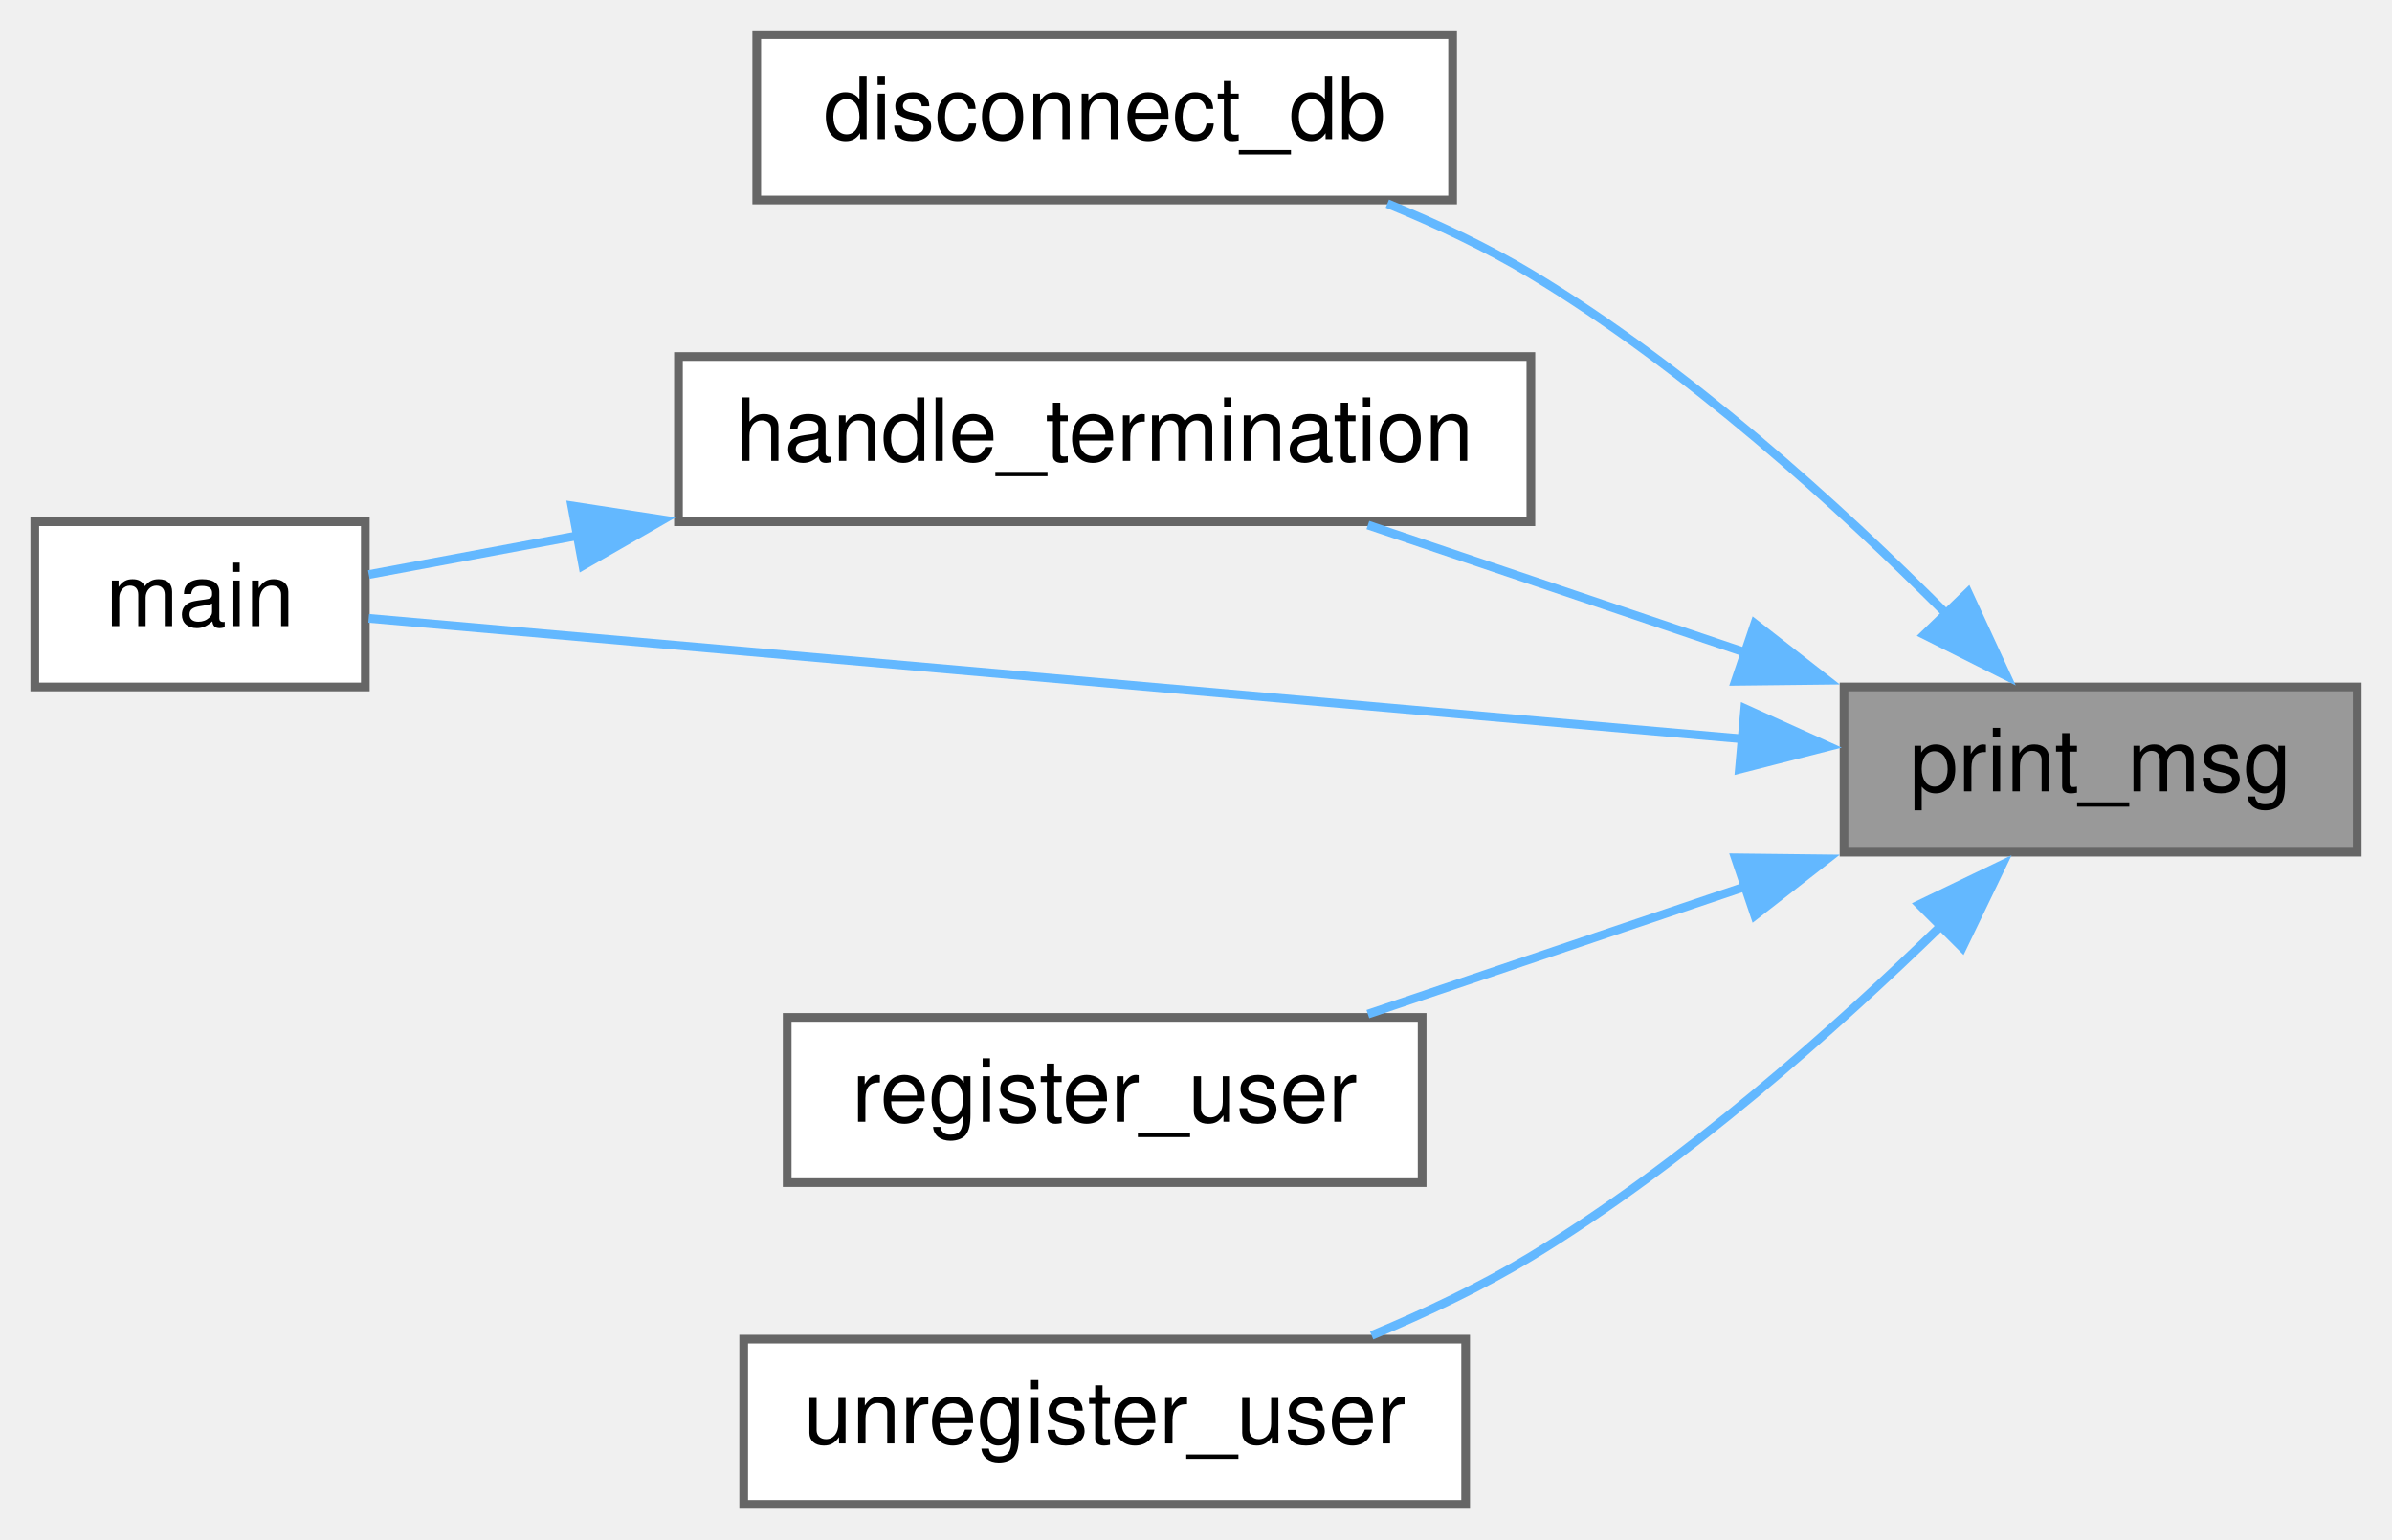
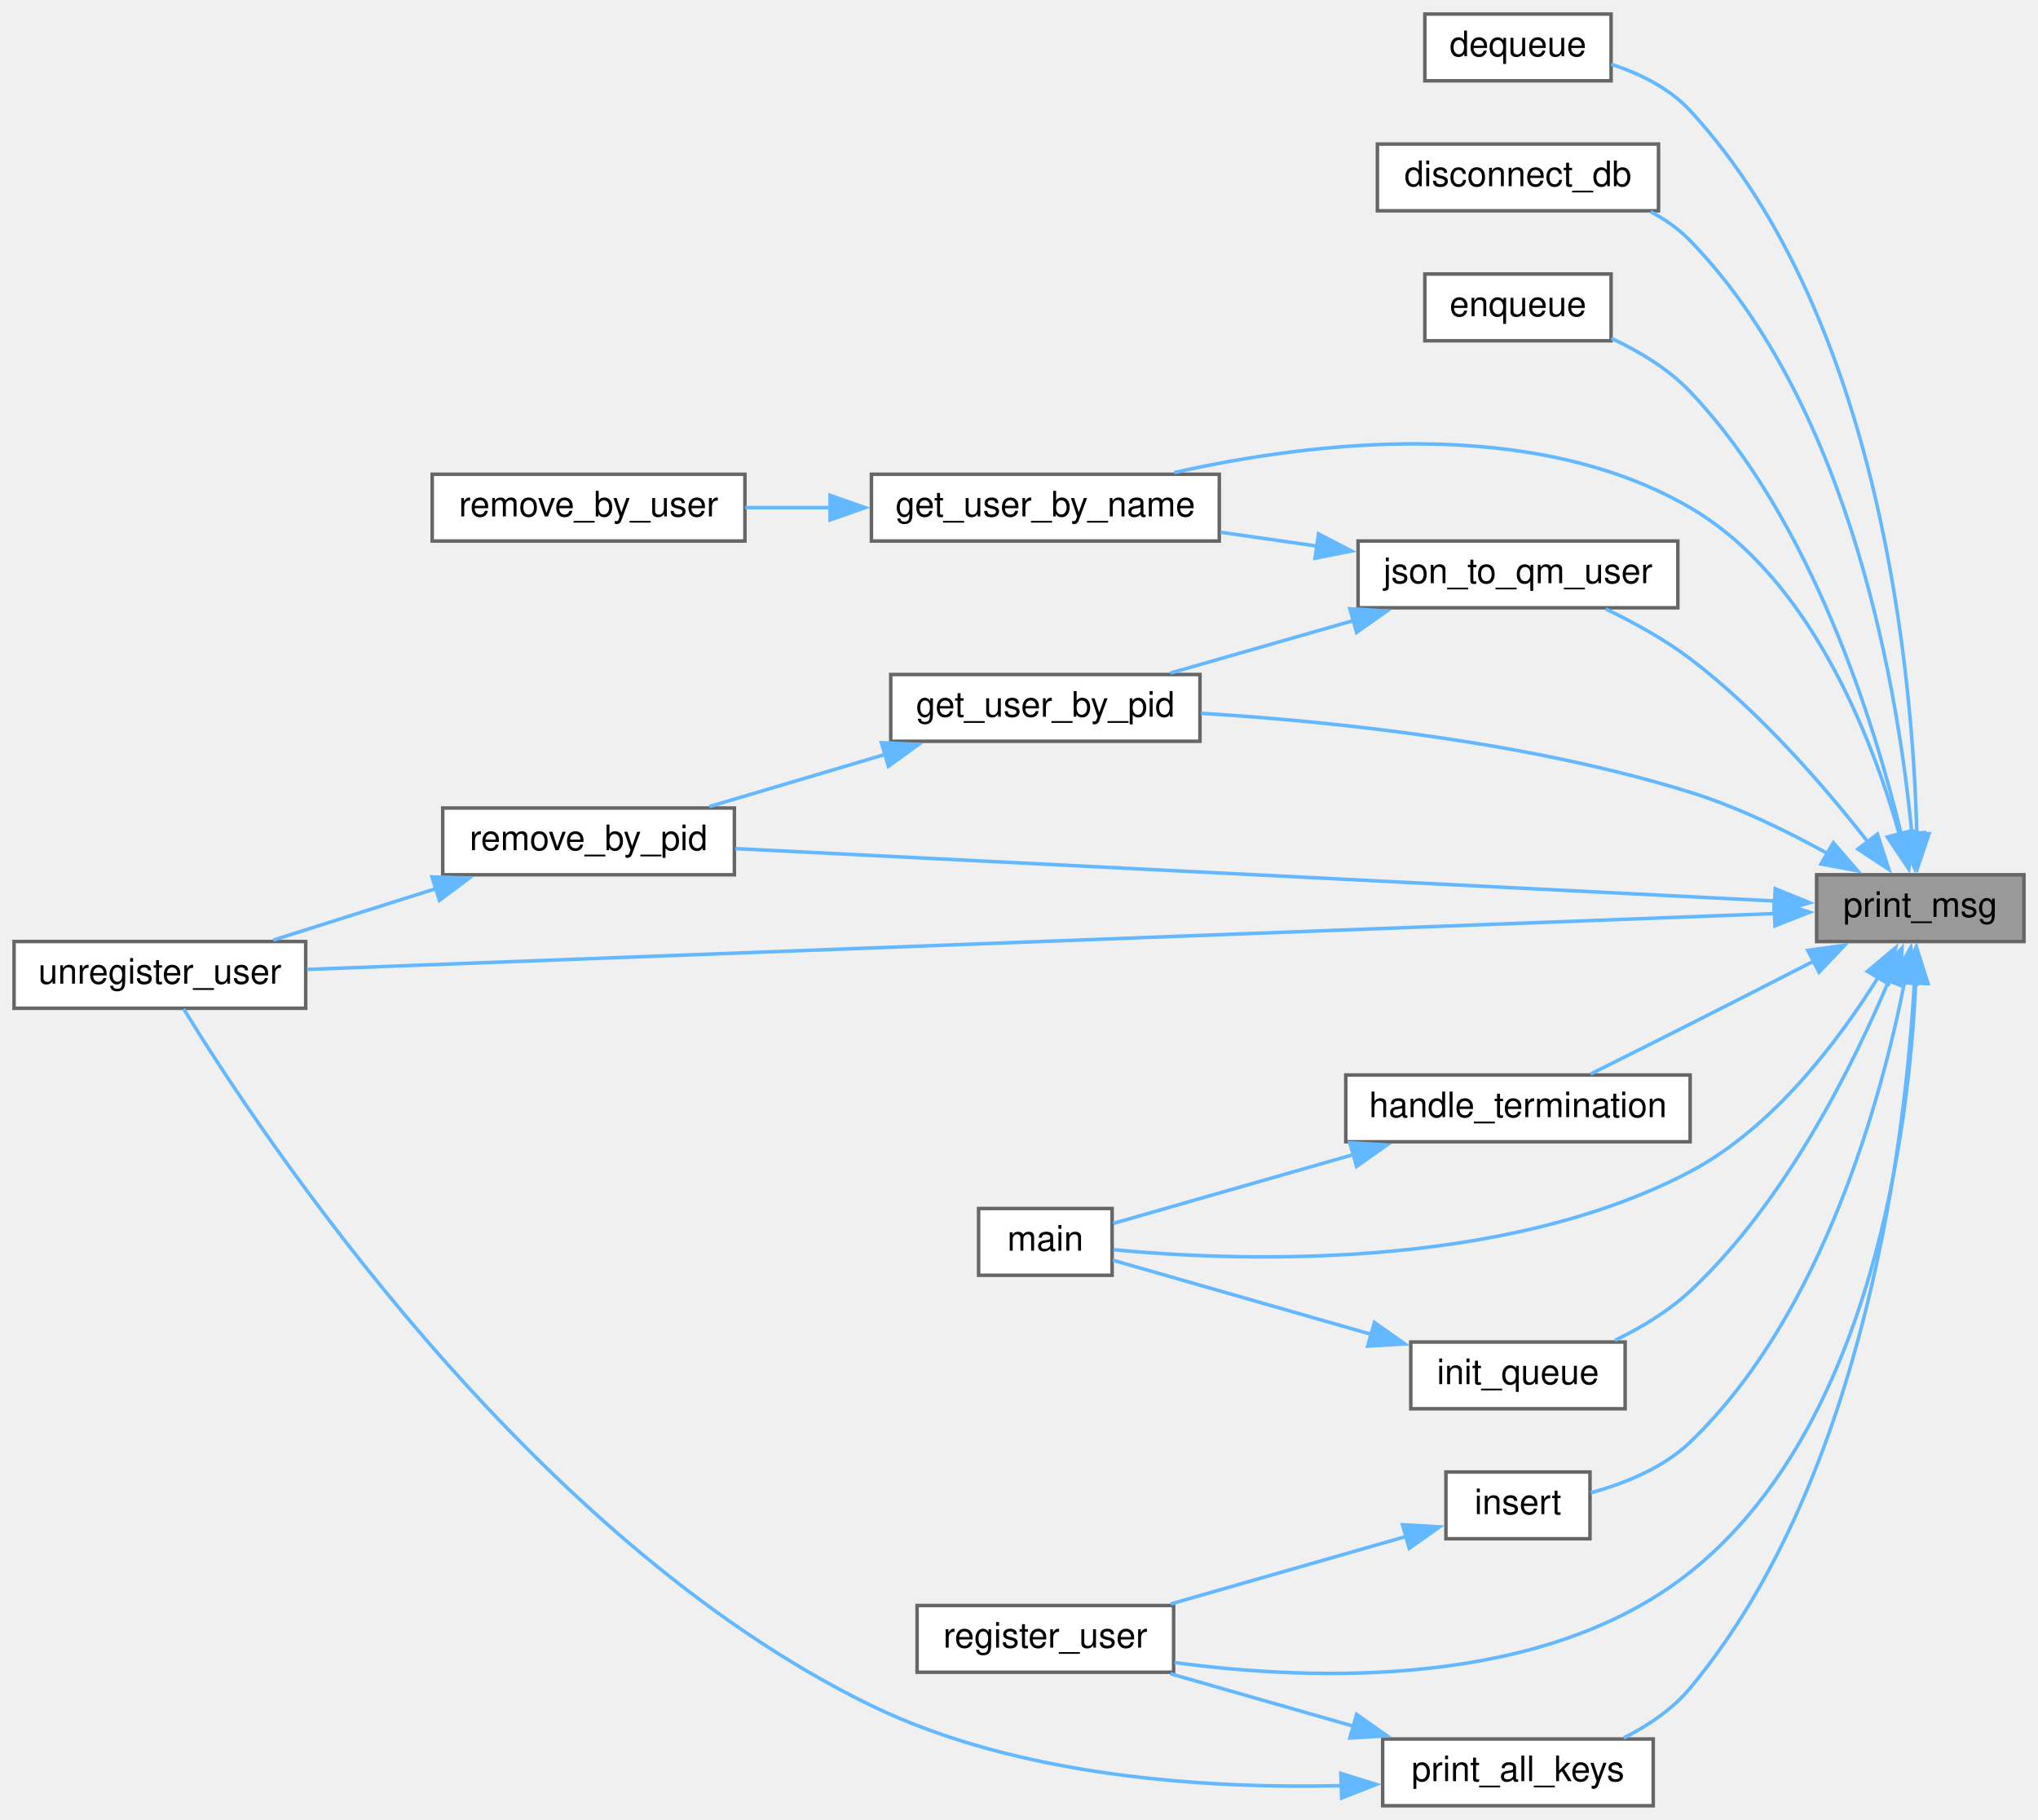
- <svg xmlns="http://www.w3.org/2000/svg" xmlns:xlink="http://www.w3.org/1999/xlink" width="275pt" height="177pt" viewBox="0.00 0.00 275.00 177.00">
-   <g id="graph0" class="graph" transform="scale(1 1) rotate(0) translate(4 173)">
+ <svg xmlns="http://www.w3.org/2000/svg" xmlns:xlink="http://www.w3.org/1999/xlink" width="580pt" height="518pt" viewBox="0.00 0.00 580.00 518.00">
+   <g id="graph0" class="graph" transform="scale(1 1) rotate(0) translate(4 514)">
    <g id="Node000001" class="node">
      <g id="a_Node000001">
        <a xlink:title="Format and print data as a message.">
-           <polygon fill="#999999" stroke="#666666" points="267,-94 208,-94 208,-75 267,-75 267,-94" />
-           <text text-anchor="middle" x="237.5" y="-82" font-family="Helvetica,sans-Serif" font-size="10.00">print_msg</text>
+           <polygon fill="#999999" stroke="#666666" points="572,-265 513,-265 513,-246 572,-246 572,-265" />
+           <text text-anchor="middle" x="542.5" y="-253" font-family="Helvetica,sans-Serif" font-size="10.00">print_msg</text>
        </a>
      </g>
    </g>
    <g id="Node000002" class="node">
      <g id="a_Node000002">
-         <a xlink:href="user__db_8c.html#ab57ffd0f0b23a847e766e762906af22e" target="_top" xlink:title="Free the context of the DB.">
-           <polygon fill="white" stroke="#666666" points="163,-169 83,-169 83,-150 163,-150 163,-169" />
-           <text text-anchor="middle" x="123" y="-157" font-family="Helvetica,sans-Serif" font-size="10.00">disconnect_db</text>
+         <a xlink:href="queue_8c.html#a1874b6e320d1e54d571c89766d046602" target="_top" xlink:title="Dequeue a message from the queue and get is as a void* pointing to a structure that will be either   ...">
+           <polygon fill="white" stroke="#666666" points="454.5,-510 401.5,-510 401.5,-491 454.5,-491 454.5,-510" />
+           <text text-anchor="middle" x="428" y="-498" font-family="Helvetica,sans-Serif" font-size="10.00">dequeue</text>
        </a>
      </g>
    </g>
    <g id="edge1_Node000001_Node000002" class="edge">
      <g id="a_edge1_Node000001_Node000002">
        <a xlink:title=" ">
-           <path fill="none" stroke="#63b8ff" d="M219.82,-102.36C207.54,-114.68 189.93,-130.72 172,-141.5 166.89,-144.57 161.17,-147.27 155.5,-149.58" />
-           <polygon fill="#63b8ff" stroke="#63b8ff" points="222.25,-104.88 226.69,-95.26 217.22,-100.01 222.25,-104.88" />
+           <path fill="none" stroke="#63b8ff" d="M541.52,-276.6C540.41,-320.63 531.71,-423.12 477,-482.5 471.09,-488.91 462.67,-493.06 454.53,-495.72" />
+           <polygon fill="#63b8ff" stroke="#63b8ff" points="545.02,-276.7 541.64,-266.66 538.02,-276.62 545.02,-276.7" />
        </a>
      </g>
    </g>
    <g id="Node000003" class="node">
      <g id="a_Node000003">
-         <a xlink:href="tcfs__daemon_8c.html#a93d1097e4dd3c0735da3da2e89410090" target="_top" xlink:title="Handle the termination if SIGTERM is received.">
-           <polygon fill="white" stroke="#666666" points="172,-132 74,-132 74,-113 172,-113 172,-132" />
-           <text text-anchor="middle" x="123" y="-120" font-family="Helvetica,sans-Serif" font-size="10.00">handle_termination</text>
+         <a xlink:href="user__db_8c.html#ab57ffd0f0b23a847e766e762906af22e" target="_top" xlink:title="Free the context of the DB.">
+           <polygon fill="white" stroke="#666666" points="468,-473 388,-473 388,-454 468,-454 468,-473" />
+           <text text-anchor="middle" x="428" y="-461" font-family="Helvetica,sans-Serif" font-size="10.00">disconnect_db</text>
        </a>
      </g>
    </g>
    <g id="edge2_Node000001_Node000003" class="edge">
      <g id="a_edge2_Node000001_Node000003">
        <a xlink:title=" ">
-           <path fill="none" stroke="#63b8ff" d="M196.92,-97.87C182.55,-102.72 166.58,-108.12 153.26,-112.62" />
-           <polygon fill="#63b8ff" stroke="#63b8ff" points="197.74,-101.29 206.09,-94.77 195.5,-94.65 197.74,-101.29" />
+           <path fill="none" stroke="#63b8ff" d="M540.11,-276.56C536.47,-315.15 523.39,-397.63 477,-445.5 473.78,-448.82 469.89,-451.54 465.73,-453.76" />
+           <polygon fill="#63b8ff" stroke="#63b8ff" points="543.59,-277.03 540.9,-266.78 536.61,-276.47 543.59,-277.03" />
        </a>
      </g>
    </g>
    <g id="Node000004" class="node">
      <g id="a_Node000004">
-         <a xlink:href="tcfs__daemon_8c.html#ae66f6b31b5ad750f1fe042a706a4e3d4" target="_top" xlink:title="main function of the daemon. This will daemonize the program, spawn a thread to handle messages and h...">
-           <polygon fill="white" stroke="#666666" points="38,-113 0,-113 0,-94 38,-94 38,-113" />
-           <text text-anchor="middle" x="19" y="-101" font-family="Helvetica,sans-Serif" font-size="10.00">main</text>
-         </a>
-       </g>
-     </g>
-     <g id="edge4_Node000001_Node000004" class="edge">
-       <g id="a_edge4_Node000001_Node000004">
-         <a xlink:title=" ">
-           <path fill="none" stroke="#63b8ff" d="M196.44,-88.02C149.34,-92.15 73.17,-98.83 38.39,-101.89" />
-           <polygon fill="#63b8ff" stroke="#63b8ff" points="196.59,-91.52 206.24,-87.16 195.97,-84.54 196.59,-91.52" />
+         <a xlink:href="queue_8c.html#ac51f5d595a9d7376eb0448116c99e1f4" target="_top" xlink:title="Enqueues a message void* message on the queue.">
+           <polygon fill="white" stroke="#666666" points="454.5,-436 401.5,-436 401.5,-417 454.5,-417 454.5,-436" />
+           <text text-anchor="middle" x="428" y="-424" font-family="Helvetica,sans-Serif" font-size="10.00">enqueue</text>
+         </a>
+       </g>
+     </g>
+     <g id="edge3_Node000001_Node000004" class="edge">
+       <g id="a_edge3_Node000001_Node000004">
+         <a xlink:title=" ">
+           <path fill="none" stroke="#63b8ff" d="M537.09,-276.52C529.62,-307.56 511.77,-365.94 477,-402.5 470.84,-408.98 462.55,-413.98 454.59,-417.69" />
+           <polygon fill="#63b8ff" stroke="#63b8ff" points="540.49,-277.37 539.27,-266.85 533.66,-275.83 540.49,-277.37" />
        </a>
      </g>
    </g>
    <g id="Node000005" class="node">
      <g id="a_Node000005">
+         <a xlink:href="redis_8c.html#a73711c0a9d0060337409d15dc44f5ad1" target="_top" xlink:title="Fetch the user on the DB with key name.">
+           <polygon fill="white" stroke="#666666" points="343,-379 244,-379 244,-360 343,-360 343,-379" />
+           <text text-anchor="middle" x="293.5" y="-367" font-family="Helvetica,sans-Serif" font-size="10.00">get_user_by_name</text>
+         </a>
+       </g>
+     </g>
+     <g id="edge4_Node000001_Node000005" class="edge">
+       <g id="a_edge4_Node000001_Node000005">
+         <a xlink:title=" ">
+           <path fill="none" stroke="#63b8ff" d="M536.56,-276.42C528.93,-303.45 511.41,-349.43 477,-369.5 431.84,-395.84 369.08,-388.22 330.17,-379.48" />
+           <polygon fill="#63b8ff" stroke="#63b8ff" points="539.89,-277.51 539.02,-266.95 533.12,-275.75 539.89,-277.51" />
+         </a>
+       </g>
+     </g>
+     <g id="Node000007" class="node">
+       <g id="a_Node000007">
+         <a xlink:href="redis_8c.html#af0bf1bfc99afc940619371e3c76ab4f9" target="_top" xlink:title="Fetch the user on the DB with key pid.">
+           <polygon fill="white" stroke="#666666" points="337.5,-322 249.5,-322 249.5,-303 337.5,-303 337.5,-322" />
+           <text text-anchor="middle" x="293.5" y="-310" font-family="Helvetica,sans-Serif" font-size="10.00">get_user_by_pid</text>
+         </a>
+       </g>
+     </g>
+     <g id="edge6_Node000001_Node000007" class="edge">
+       <g id="a_edge6_Node000001_Node000007">
+         <a xlink:title=" ">
+           <path fill="none" stroke="#63b8ff" d="M516.17,-271.01C504.62,-277.41 490.52,-284.29 477,-288.5 430.77,-302.89 375.35,-308.66 337.8,-310.96" />
+           <polygon fill="#63b8ff" stroke="#63b8ff" points="517.75,-274.14 524.67,-266.12 514.25,-268.07 517.75,-274.14" />
+         </a>
+       </g>
+     </g>
+     <g id="Node000008" class="node">
+       <g id="a_Node000008">
+         <a xlink:href="redis_8c.html#a6b18d7ad2f1e8275106a5b39c0c7d216" target="_top" xlink:title="Remove a user from the DB using the PID as key.">
+           <polygon fill="white" stroke="#666666" points="205,-284 122,-284 122,-265 205,-265 205,-284" />
+           <text text-anchor="middle" x="163.5" y="-272" font-family="Helvetica,sans-Serif" font-size="10.00">remove_by_pid</text>
+         </a>
+       </g>
+     </g>
+     <g id="edge23_Node000001_Node000008" class="edge">
+       <g id="a_edge23_Node000001_Node000008">
+         <a xlink:title=" ">
+           <path fill="none" stroke="#63b8ff" d="M501.23,-257.53C428.93,-261.17 277.92,-268.78 205.27,-272.45" />
+           <polygon fill="#63b8ff" stroke="#63b8ff" points="501.22,-261.03 511.03,-257.04 500.87,-254.04 501.22,-261.03" />
+         </a>
+       </g>
+     </g>
+     <g id="Node000009" class="node">
+       <g id="a_Node000009">
+         <a xlink:href="user__db_8c.html#a6e2fcf4aa637e61f69b1b601981663cf" target="_top" xlink:title="Remove a user from the DB.">
+           <polygon fill="white" stroke="#666666" points="83,-246 0,-246 0,-227 83,-227 83,-246" />
+           <text text-anchor="middle" x="41.5" y="-234" font-family="Helvetica,sans-Serif" font-size="10.00">unregister_user</text>
+         </a>
+       </g>
+     </g>
+     <g id="edge24_Node000001_Node000009" class="edge">
+       <g id="a_edge24_Node000001_Node000009">
+         <a xlink:title=" ">
+           <path fill="none" stroke="#63b8ff" d="M501.03,-253.96C407.51,-250.4 177.28,-241.63 83.37,-238.06" />
+           <polygon fill="#63b8ff" stroke="#63b8ff" points="500.88,-257.46 511,-254.34 501.14,-250.46 500.88,-257.46" />
+         </a>
+       </g>
+     </g>
+     <g id="Node000010" class="node">
+       <g id="a_Node000010">
+         <a xlink:href="tcfs__daemon_8c.html#a93d1097e4dd3c0735da3da2e89410090" target="_top" xlink:title="Handle the termination if SIGTERM is received.">
+           <polygon fill="white" stroke="#666666" points="477,-208 379,-208 379,-189 477,-189 477,-208" />
+           <text text-anchor="middle" x="428" y="-196" font-family="Helvetica,sans-Serif" font-size="10.00">handle_termination</text>
+         </a>
+       </g>
+     </g>
+     <g id="edge9_Node000001_Node000010" class="edge">
+       <g id="a_edge9_Node000001_Node000010">
+         <a xlink:title=" ">
+           <path fill="none" stroke="#63b8ff" d="M512.33,-240.5C501.28,-234.84 488.57,-228.35 477,-222.5 467.69,-217.79 457.34,-212.61 448.64,-208.27" />
+           <polygon fill="#63b8ff" stroke="#63b8ff" points="510.49,-243.49 520.99,-244.94 513.69,-237.27 510.49,-243.49" />
+         </a>
+       </g>
+     </g>
+     <g id="Node000011" class="node">
+       <g id="a_Node000011">
+         <a xlink:href="tcfs__daemon_8c.html#ae66f6b31b5ad750f1fe042a706a4e3d4" target="_top" xlink:title="main function of the daemon. This will daemonize the program, spawn a thread to handle messages and h...">
+           <polygon fill="white" stroke="#666666" points="312.5,-170 274.5,-170 274.5,-151 312.5,-151 312.5,-170" />
+           <text text-anchor="middle" x="293.5" y="-158" font-family="Helvetica,sans-Serif" font-size="10.00">main</text>
+         </a>
+       </g>
+     </g>
+     <g id="edge18_Node000001_Node000011" class="edge">
+       <g id="a_edge18_Node000001_Node000011">
+         <a xlink:title=" ">
+           <path fill="none" stroke="#63b8ff" d="M530.45,-235.72C519.39,-218 500.66,-192.96 477,-180.5 422.86,-151.98 347.27,-154.99 312.86,-158.28" />
+           <polygon fill="#63b8ff" stroke="#63b8ff" points="527.43,-237.5 535.54,-244.32 533.46,-233.93 527.43,-237.5" />
+         </a>
+       </g>
+     </g>
+     <g id="Node000012" class="node">
+       <g id="a_Node000012">
+         <a xlink:href="queue_8c.html#a6997b2cacf3d2e49bc848d0274e24b13" target="_top" xlink:title="Initialize the message queue.">
+           <polygon fill="white" stroke="#666666" points="458.5,-132 397.5,-132 397.5,-113 458.5,-113 458.5,-132" />
+           <text text-anchor="middle" x="428" y="-120" font-family="Helvetica,sans-Serif" font-size="10.00">init_queue</text>
+         </a>
+       </g>
+     </g>
+     <g id="edge11_Node000001_Node000012" class="edge">
+       <g id="a_edge11_Node000001_Node000012">
+         <a xlink:title=" ">
+           <path fill="none" stroke="#63b8ff" d="M533.55,-234.87C523.48,-211 504.11,-171.76 477,-146.5 470.86,-140.78 463.11,-136.12 455.63,-132.48" />
+           <polygon fill="#63b8ff" stroke="#63b8ff" points="530.29,-236.14 537.28,-244.1 536.78,-233.52 530.29,-236.14" />
+         </a>
+       </g>
+     </g>
+     <g id="Node000013" class="node">
+       <g id="a_Node000013">
+         <a xlink:href="redis_8c.html#ac9878ee09b53700eb08c1f175873c30b" target="_top" xlink:title="Insert a new user in the DB.">
+           <polygon fill="white" stroke="#666666" points="448.5,-95 407.5,-95 407.5,-76 448.5,-76 448.5,-95" />
+           <text text-anchor="middle" x="428" y="-83" font-family="Helvetica,sans-Serif" font-size="10.00">insert</text>
+         </a>
+       </g>
+     </g>
+     <g id="edge13_Node000001_Node000013" class="edge">
+       <g id="a_edge13_Node000001_Node000013">
+         <a xlink:title=" ">
+           <path fill="none" stroke="#63b8ff" d="M538.06,-234.66C531.67,-202.3 515,-139.92 477,-103.5 469.29,-96.11 458.26,-91.69 448.72,-89.09" />
+           <polygon fill="#63b8ff" stroke="#63b8ff" points="534.59,-235.12 539.82,-244.33 541.48,-233.87 534.59,-235.12" />
+         </a>
+       </g>
+     </g>
+     <g id="Node000014" class="node">
+       <g id="a_Node000014">
        <a xlink:href="user__db_8c.html#a2ae8a82033440194ad80949cd4493971" target="_top" xlink:title="Register or update a user in the db, this relies on the redis.c file.">
-           <polygon fill="white" stroke="#666666" points="159.5,-56 86.5,-56 86.5,-37 159.5,-37 159.5,-56" />
-           <text text-anchor="middle" x="123" y="-44" font-family="Helvetica,sans-Serif" font-size="10.00">register_user</text>
-         </a>
-       </g>
-     </g>
-     <g id="edge5_Node000001_Node000005" class="edge">
-       <g id="a_edge5_Node000001_Node000005">
-         <a xlink:title=" ">
-           <path fill="none" stroke="#63b8ff" d="M196.92,-71.13C182.55,-66.28 166.58,-60.88 153.26,-56.38" />
-           <polygon fill="#63b8ff" stroke="#63b8ff" points="195.5,-74.35 206.09,-74.23 197.74,-67.71 195.5,-74.35" />
+           <polygon fill="white" stroke="#666666" points="330,-57 257,-57 257,-38 330,-38 330,-57" />
+           <text text-anchor="middle" x="293.5" y="-45" font-family="Helvetica,sans-Serif" font-size="10.00">register_user</text>
+         </a>
+       </g>
+     </g>
+     <g id="edge22_Node000001_Node000014" class="edge">
+       <g id="a_edge22_Node000001_Node000014">
+         <a xlink:title=" ">
+           <path fill="none" stroke="#63b8ff" d="M541.2,-234.17C539.38,-194.16 529.25,-108.13 477,-66.5 435.4,-33.35 370.41,-35.36 330.25,-40.77" />
+           <polygon fill="#63b8ff" stroke="#63b8ff" points="537.7,-234.24 541.5,-244.13 544.7,-234.03 537.7,-234.24" />
+         </a>
+       </g>
+     </g>
+     <g id="Node000015" class="node">
+       <g id="a_Node000015">
+         <a xlink:href="redis_8c.html#a8e6e1687d6351741ac3e353d23425f71" target="_top" xlink:title="Internal function to simplify the casting of a json to a qm_user struct.">
+           <polygon fill="white" stroke="#666666" points="473.5,-360 382.5,-360 382.5,-341 473.5,-341 473.5,-360" />
+           <text text-anchor="middle" x="428" y="-348" font-family="Helvetica,sans-Serif" font-size="10.00">json_to_qm_user</text>
+         </a>
+       </g>
+     </g>
+     <g id="edge15_Node000001_Node000015" class="edge">
+       <g id="a_edge15_Node000001_Node000015">
+         <a xlink:title=" ">
+           <path fill="none" stroke="#63b8ff" d="M527.55,-274.4C515.46,-289.83 496.82,-311.48 477,-326.5 469.72,-332.01 460.98,-336.82 452.97,-340.66" />
+           <polygon fill="#63b8ff" stroke="#63b8ff" points="530.31,-276.56 533.59,-266.48 524.74,-272.31 530.31,-276.56" />
+         </a>
+       </g>
+     </g>
+     <g id="Node000016" class="node">
+       <g id="a_Node000016">
+         <a xlink:href="redis_8c.html#a7b5eb746d92734b57a71ce552363283d" target="_top" xlink:title="For debugging only. Prints all the keys in the database.">
+           <polygon fill="white" stroke="#666666" points="466.5,-19 389.5,-19 389.5,0 466.5,0 466.5,-19" />
+           <text text-anchor="middle" x="428" y="-7" font-family="Helvetica,sans-Serif" font-size="10.00">print_all_keys</text>
+         </a>
+       </g>
+     </g>
+     <g id="edge19_Node000001_Node000016" class="edge">
+       <g id="a_edge19_Node000001_Node000016">
+         <a xlink:title=" ">
+           <path fill="none" stroke="#63b8ff" d="M540.82,-234.43C538.39,-191.7 527.31,-93.84 477,-33.5 471.99,-27.49 465.1,-22.84 458.1,-19.3" />
+           <polygon fill="#63b8ff" stroke="#63b8ff" points="537.32,-234.47 541.27,-244.3 544.31,-234.15 537.32,-234.47" />
        </a>
      </g>
    </g>
    <g id="Node000006" class="node">
      <g id="a_Node000006">
-         <a xlink:href="user__db_8c.html#a6e2fcf4aa637e61f69b1b601981663cf" target="_top" xlink:title="Remove a user from the DB.">
-           <polygon fill="white" stroke="#666666" points="164.5,-19 81.5,-19 81.5,0 164.5,0 164.5,-19" />
-           <text text-anchor="middle" x="123" y="-7" font-family="Helvetica,sans-Serif" font-size="10.00">unregister_user</text>
-         </a>
-       </g>
-     </g>
-     <g id="edge6_Node000001_Node000006" class="edge">
-       <g id="a_edge6_Node000001_Node000006">
-         <a xlink:title=" ">
-           <path fill="none" stroke="#63b8ff" d="M219.28,-66.65C206.97,-54.66 189.54,-39.16 172,-28.5 166.33,-25.06 159.93,-22.02 153.69,-19.43" />
-           <polygon fill="#63b8ff" stroke="#63b8ff" points="216.65,-68.98 226.2,-73.58 221.6,-64.03 216.65,-68.98" />
-         </a>
-       </g>
-     </g>
-     <g id="edge3_Node000003_Node000004" class="edge">
-       <g id="a_edge3_Node000003_Node000004">
-         <a xlink:title=" ">
-           <path fill="none" stroke="#63b8ff" d="M62.52,-111.42C53.79,-109.79 45.39,-108.23 38.4,-106.93" />
-           <polygon fill="#63b8ff" stroke="#63b8ff" points="61.73,-114.83 72.2,-113.22 63.01,-107.95 61.73,-114.83" />
+         <a xlink:href="redis_8c.html#a2678c0575f2b6c944fd261255aeaebff" target="_top" xlink:title="Remove a user from the DB using the name as key.">
+           <polygon fill="white" stroke="#666666" points="208,-379 119,-379 119,-360 208,-360 208,-379" />
+           <text text-anchor="middle" x="163.5" y="-367" font-family="Helvetica,sans-Serif" font-size="10.00">remove_by_user</text>
+         </a>
+       </g>
+     </g>
+     <g id="edge5_Node000005_Node000006" class="edge">
+       <g id="a_edge5_Node000005_Node000006">
+         <a xlink:title=" ">
+           <path fill="none" stroke="#63b8ff" d="M232.31,-369.5C224.14,-369.5 215.89,-369.5 208.09,-369.5" />
+           <polygon fill="#63b8ff" stroke="#63b8ff" points="232.23,-373 242.23,-369.5 232.23,-366 232.23,-373" />
+         </a>
+       </g>
+     </g>
+     <g id="edge7_Node000007_Node000008" class="edge">
+       <g id="a_edge7_Node000007_Node000008">
+         <a xlink:title=" ">
+           <path fill="none" stroke="#63b8ff" d="M247.87,-299.25C231.45,-294.38 213.16,-288.95 197.91,-284.42" />
+           <polygon fill="#63b8ff" stroke="#63b8ff" points="246.84,-302.59 257.42,-302.09 248.83,-295.88 246.84,-302.59" />
+         </a>
+       </g>
+     </g>
+     <g id="edge8_Node000008_Node000009" class="edge">
+       <g id="a_edge8_Node000008_Node000009">
+         <a xlink:title=" ">
+           <path fill="none" stroke="#63b8ff" d="M120.21,-261.11C104.94,-256.27 87.98,-250.9 73.82,-246.42" />
+           <polygon fill="#63b8ff" stroke="#63b8ff" points="118.94,-264.38 129.53,-264.06 121.05,-257.7 118.94,-264.38" />
+         </a>
+       </g>
+     </g>
+     <g id="edge10_Node000010_Node000011" class="edge">
+       <g id="a_edge10_Node000010_Node000011">
+         <a xlink:title=" ">
+           <path fill="none" stroke="#63b8ff" d="M381.35,-185.41C357.81,-178.66 330.42,-170.8 312.79,-165.75" />
+           <polygon fill="#63b8ff" stroke="#63b8ff" points="380.15,-188.71 390.73,-188.1 382.08,-181.98 380.15,-188.71" />
+         </a>
+       </g>
+     </g>
+     <g id="edge12_Node000012_Node000011" class="edge">
+       <g id="a_edge12_Node000012_Node000011">
+         <a xlink:title=" ">
+           <path fill="none" stroke="#63b8ff" d="M386.41,-134.14C361.81,-141.2 331.62,-149.85 312.72,-155.28" />
+           <polygon fill="#63b8ff" stroke="#63b8ff" points="387.16,-137.57 395.81,-131.45 385.23,-130.84 387.16,-137.57" />
+         </a>
+       </g>
+     </g>
+     <g id="edge14_Node000013_Node000014" class="edge">
+       <g id="a_edge14_Node000013_Node000014">
+         <a xlink:title=" ">
+           <path fill="none" stroke="#63b8ff" d="M396.15,-76.65C376.11,-70.9 349.93,-63.4 329.17,-57.44" />
+           <polygon fill="#63b8ff" stroke="#63b8ff" points="395.13,-80 405.71,-79.39 397.06,-73.27 395.13,-80" />
+         </a>
+       </g>
+     </g>
+     <g id="edge16_Node000015_Node000005" class="edge">
+       <g id="a_edge16_Node000015_Node000005">
+         <a xlink:title=" ">
+           <path fill="none" stroke="#63b8ff" d="M370.8,-358.56C361.69,-359.87 352.32,-361.21 343.4,-362.49" />
+           <polygon fill="#63b8ff" stroke="#63b8ff" points="371.24,-362.03 380.64,-357.15 370.25,-355.1 371.24,-362.03" />
+         </a>
+       </g>
+     </g>
+     <g id="edge17_Node000015_Node000007" class="edge">
+       <g id="a_edge17_Node000015_Node000007">
+         <a xlink:title=" ">
+           <path fill="none" stroke="#63b8ff" d="M381.29,-337.39C364.17,-332.48 345.03,-326.99 329.08,-322.42" />
+           <polygon fill="#63b8ff" stroke="#63b8ff" points="380.15,-340.71 390.73,-340.1 382.08,-333.98 380.15,-340.71" />
+         </a>
+       </g>
+     </g>
+     <g id="edge21_Node000016_Node000009" class="edge">
+       <g id="a_edge21_Node000016_Node000009">
+         <a xlink:title=" ">
+           <path fill="none" stroke="#63b8ff" d="M377.83,-5.72C339.5,-4.81 285.92,-8.13 244,-28.5 145.87,-76.19 69.32,-192.48 48.27,-226.81" />
+           <polygon fill="#63b8ff" stroke="#63b8ff" points="377.58,-9.21 387.7,-6.07 377.83,-2.21 377.58,-9.21" />
+         </a>
+       </g>
+     </g>
+     <g id="edge20_Node000016_Node000014" class="edge">
+       <g id="a_edge20_Node000016_Node000014">
+         <a xlink:title=" ">
+           <path fill="none" stroke="#63b8ff" d="M381.29,-22.61C364.17,-27.52 345.03,-33.01 329.08,-37.58" />
+           <polygon fill="#63b8ff" stroke="#63b8ff" points="382.08,-26.02 390.73,-19.9 380.15,-19.29 382.08,-26.02" />
        </a>
      </g>
    </g>
  </g>
</svg>
